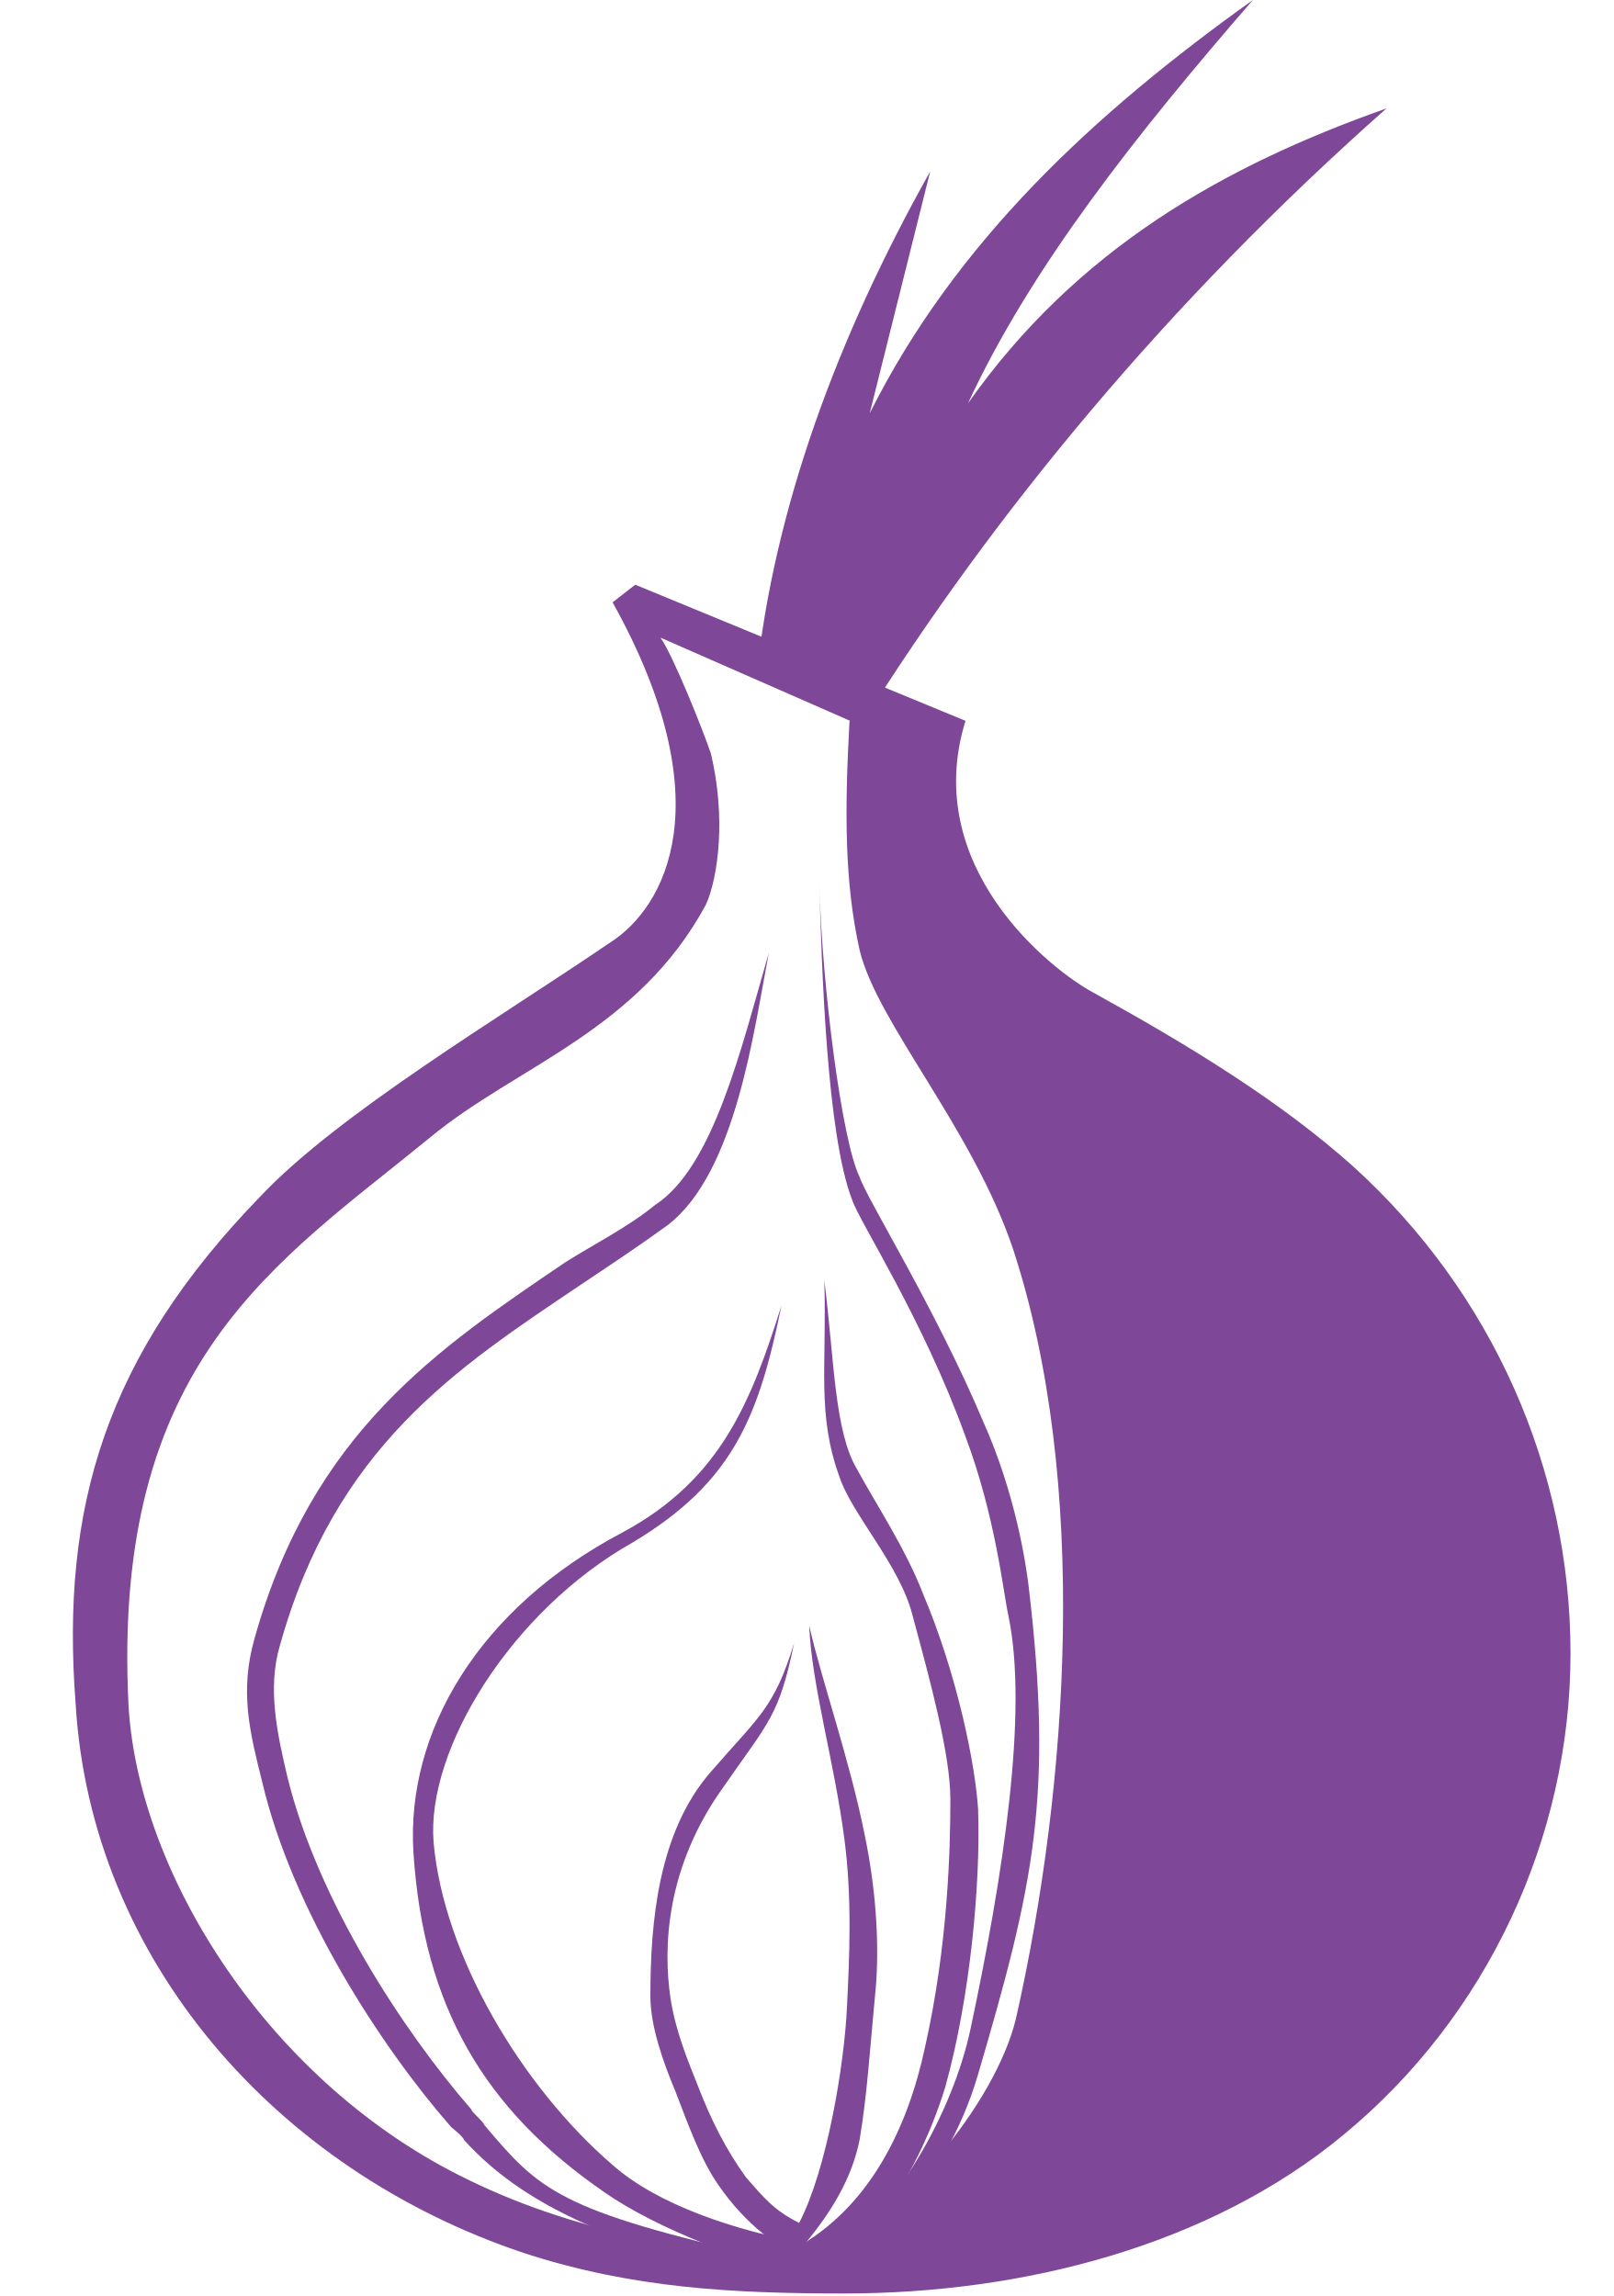
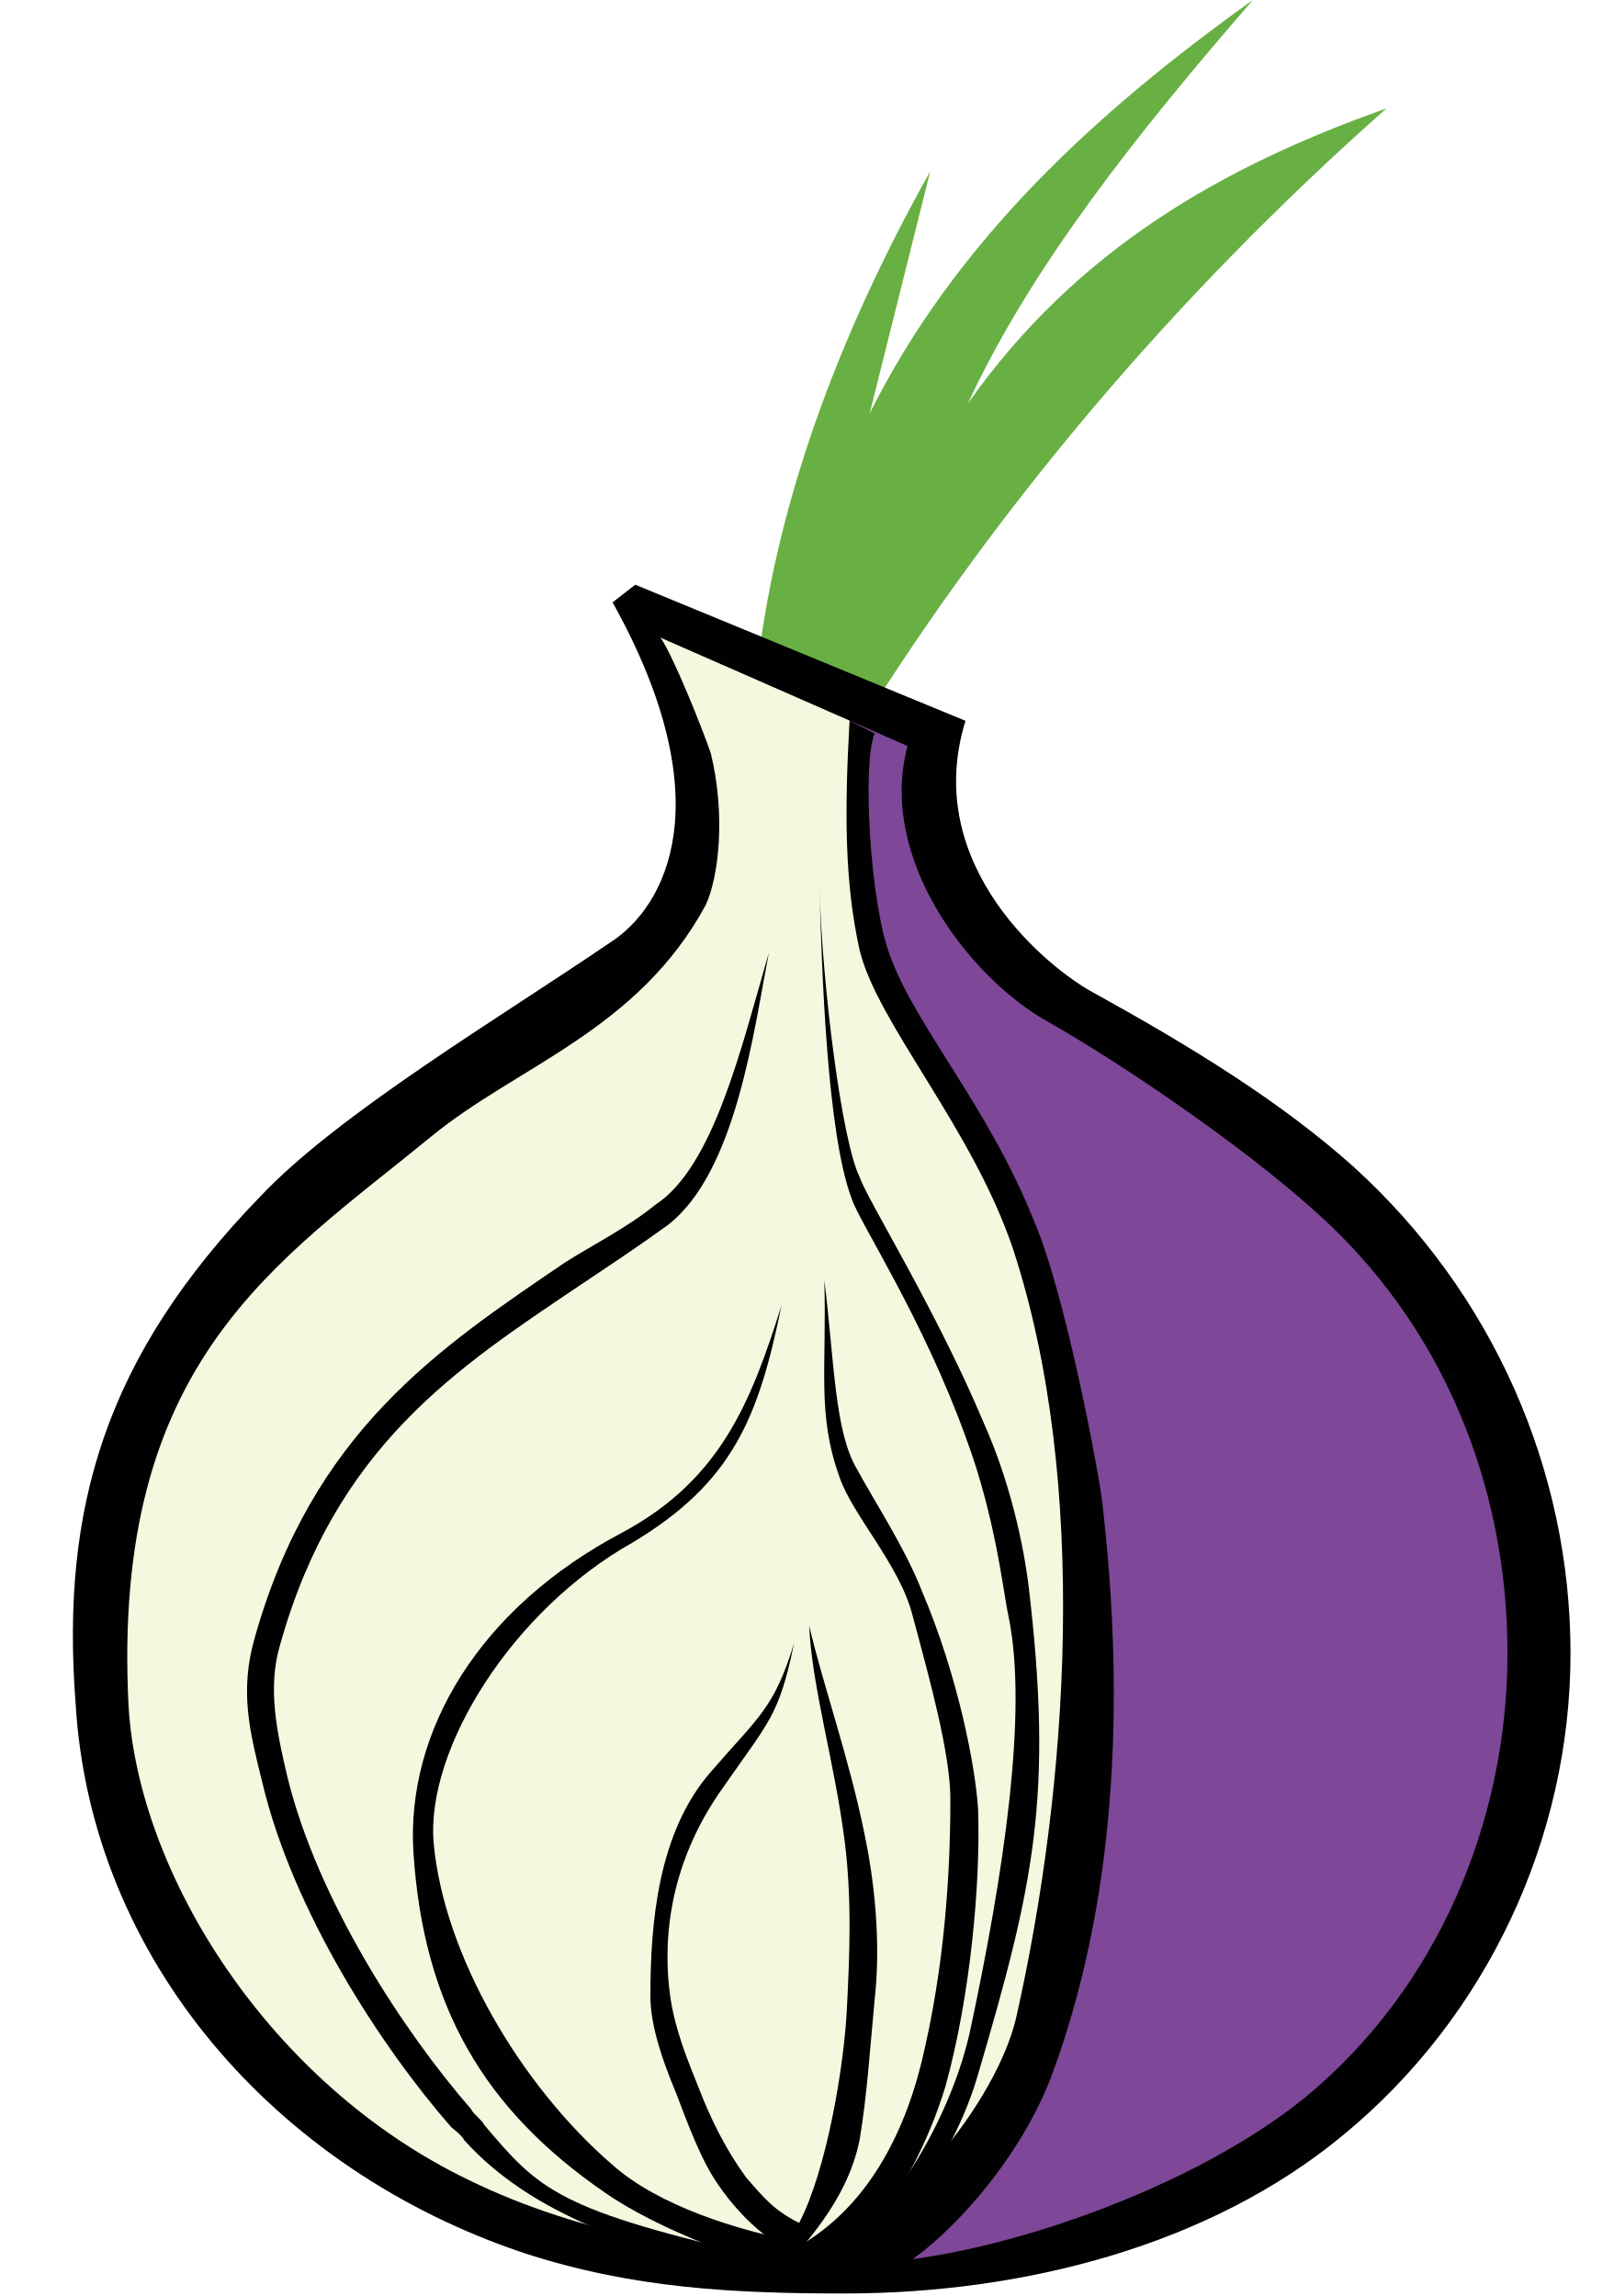
<svg xmlns="http://www.w3.org/2000/svg" version="1.1" viewBox="48 0 64 91.1" role="img" aria-label="Tor">
  <g>
    <g id="layer3" transform="translate(-92,-63.99977)">
      <g id="layer5">
-         <g id="sprout-top">
-           <path fill="#7E4798" d="M176.9,70.8l-2.4,9.6c3.4-6.8,8.9-11.9,15.2-16.4c-4.6,5.3-8.8,10.6-11.3,16             c4.3-6.1,10.1-9.4,16.6-11.7c-8.7,7.7-15.6,16.1-20.8,24.4l-4.2-1.8C170.7,84.2,173.2,77.4,176.9,70.8L176.9,70.8z" />
+         <g id="leaf-green">
+           <path fill="#68B044" d="M176.9,70.8l-2.4,9.6c3.4-6.8,8.9-11.9,15.2-16.4c-4.6,5.3-8.8,10.6-11.3,16             c4.3-6.1,10.1-9.4,16.6-11.7c-8.7,7.7-15.6,16.1-20.8,24.4l-4.2-1.8C170.7,84.2,173.2,77.4,176.9,70.8L176.9,70.8z" />
        </g>
-         <g id="sprout-side">
+         <g id="bulb-highlight">
+           <path fill="#F5F8DE" d="M165.8,89.1l7.9,3.3c0,2-0.2,8.2,1.1,10c13.2,17,11,51.2-2.7,52c-20.8,0-28.8-14.1-28.8-27.1             c0-11.9,14.2-19.7,22.7-26.7C168.3,98.7,167.9,94.5,165.8,89.1L165.8,89.1z" />
+         </g>
+         <g id="bulb-shadow">
          <path fill="#7E4798" d="M173.7,92.3l2.9,1.5c-0.3,1.9,0.1,6.1,2,7.1c8.4,5.2,16.2,10.8,19.3,16.5c11,19.9-7.7,38.4-24,36.6             c8.8-6.5,11.4-19.9,8.1-34.6c-1.3-5.7-3.4-10.9-7.1-16.8C173.3,99.9,173.9,96.3,173.7,92.3L173.7,92.3z" />
        </g>
      </g>
      <g id="layer4">
        <g id="layer4-1">
-           <path fill="#7E4798" d="M170.5,101.8c-0.6,3.1-1.3,8.7-4,10.8c-1.1,0.8-2.3,1.6-3.5,2.4c-4.9,3.3-9.7,6.4-11.9,14.3             c-0.5,1.7-0.1,3.5,0.3,5.2c1.2,4.9,4.6,10.1,7.3,13.2c0,0.1,0.5,0.5,0.5,0.6c2.2,2.6,2.9,3.4,11.3,5.3l-0.2,0.9             c-5.1-1.3-9.2-2.6-11.9-5.6c0-0.1-0.5-0.5-0.5-0.5c-2.8-3.2-6.3-8.6-7.5-13.7c-0.5-2-0.9-3.6-0.3-5.7             c2.3-8.2,7.3-11.5,12.3-14.9c1.1-0.7,2.5-1.4,3.6-2.3C168.3,110.3,169.4,105.6,170.5,101.8L170.5,101.8z" />
+           <path fill="#010101" d="M170.5,101.8c-0.6,3.1-1.3,8.7-4,10.8c-1.1,0.8-2.3,1.6-3.5,2.4c-4.9,3.3-9.7,6.4-11.9,14.3             c-0.5,1.7-0.1,3.5,0.3,5.2c1.2,4.9,4.6,10.1,7.3,13.2c0,0.1,0.5,0.5,0.5,0.6c2.2,2.6,2.9,3.4,11.3,5.3l-0.2,0.9             c-5.1-1.3-9.2-2.6-11.9-5.6c0-0.1-0.5-0.5-0.5-0.5c-2.8-3.2-6.3-8.6-7.5-13.7c-0.5-2-0.9-3.6-0.3-5.7             c2.3-8.2,7.3-11.5,12.3-14.9c1.1-0.7,2.5-1.4,3.6-2.3C168.3,110.3,169.4,105.6,170.5,101.8L170.5,101.8z" />
        </g>
        <g id="layer4-2">
-           <path fill="#7E4798" d="M172.7,114.8c0.1,3.5-0.3,5.3,0.6,7.8c0.5,1.5,2.4,3.5,2.9,5.5c0.7,2.6,1.5,5.5,1.5,7.3             c0,2-0.1,5.8-1,9.8c-0.7,3.3-2.2,6.2-4.8,7.8c-2.7-0.5-5.8-1.5-7.6-3.1c-3.6-3.1-6.7-8.3-7.1-12.8c-0.3-3.7,3.1-9.2,7.9-11.9             c4-2.4,5-5,5.9-9.4c-1.2,3.8-2.4,6.9-6.3,9c-5.7,3-8.6,7.9-8.3,12.7c0.4,6.1,2.8,10.2,7.6,13.5c2,1.4,5.8,2.9,8.2,3.3v-0.3             c1.8-0.3,4.1-3.3,5.3-7.2c1-3.6,1.4-8.1,1.3-11c-0.1-1.7-0.8-5.3-2.2-8.6c-0.7-1.8-1.9-3.6-2.6-4.9             C173.1,120.8,173.1,118,172.7,114.8z" />
+           <path fill="#010101" d="M172.7,114.8c0.1,3.5-0.3,5.3,0.6,7.8c0.5,1.5,2.4,3.5,2.9,5.5c0.7,2.6,1.5,5.5,1.5,7.3             c0,2-0.1,5.8-1,9.8c-0.7,3.3-2.2,6.2-4.8,7.8c-2.7-0.5-5.8-1.5-7.6-3.1c-3.6-3.1-6.7-8.3-7.1-12.8c-0.3-3.7,3.1-9.2,7.9-11.9             c4-2.4,5-5,5.9-9.4c-1.2,3.8-2.4,6.9-6.3,9c-5.7,3-8.6,7.9-8.3,12.7c0.4,6.1,2.8,10.2,7.6,13.5c2,1.4,5.8,2.9,8.2,3.3v-0.3             c1.8-0.3,4.1-3.3,5.3-7.2c1-3.6,1.4-8.1,1.3-11c-0.1-1.7-0.8-5.3-2.2-8.6c-0.7-1.8-1.9-3.6-2.6-4.9             C173.1,120.8,173.1,118,172.7,114.8z" />
        </g>
        <g id="layer4-3">
-           <path fill="#7E4798" d="M172.1,128.5c0.1,2.4,1,5.4,1.4,8.5c0.3,2.3,0.2,4.6,0.1,6.6c-0.1,2.3-0.8,6.5-1.9,8.6             c-1-0.5-1.4-1-2.1-1.8c-0.8-1.1-1.4-2.3-1.9-3.6c-0.4-1-0.9-2.2-1.1-3.5c-0.3-2-0.2-5.2,2.1-8.4c1.8-2.6,2.2-2.8,2.8-5.7             c-0.8,2.6-1.4,2.9-3.3,5.1c-2.1,2.4-2.4,6-2.4,8.9c0,1.2,0.5,2.6,1,3.8c0.5,1.3,1,2.7,1.7,3.7c1.1,1.6,2.5,2.6,3.2,2.7             c0,0,0,0,0,0c0,0,0,0,0,0v-0.1c1.3-1.5,2.1-2.9,2.4-4.4c0.3-1.8,0.4-3.5,0.6-5.6c0.2-1.8,0.1-4.1-0.4-6.5             C173.7,133.8,172.6,130.7,172.1,128.5L172.1,128.5z" />
+           <path fill="#010101" d="M172.1,128.5c0.1,2.4,1,5.4,1.4,8.5c0.3,2.3,0.2,4.6,0.1,6.6c-0.1,2.3-0.8,6.5-1.9,8.6             c-1-0.5-1.4-1-2.1-1.8c-0.8-1.1-1.4-2.3-1.9-3.6c-0.4-1-0.9-2.2-1.1-3.5c-0.3-2-0.2-5.2,2.1-8.4c1.8-2.6,2.2-2.8,2.8-5.7             c-0.8,2.6-1.4,2.9-3.3,5.1c-2.1,2.4-2.4,6-2.4,8.9c0,1.2,0.5,2.6,1,3.8c0.5,1.3,1,2.7,1.7,3.7c1.1,1.6,2.5,2.6,3.2,2.7             c0,0,0,0,0,0c0,0,0,0,0,0v-0.1c1.3-1.5,2.1-2.9,2.4-4.4c0.3-1.8,0.4-3.5,0.6-5.6c0.2-1.8,0.1-4.1-0.4-6.5             C173.7,133.8,172.6,130.7,172.1,128.5L172.1,128.5z" />
        </g>
        <g id="layer4-4">
-           <path fill="#7E4798" d="M172.5,99c0.1,3.5,0.3,10,1.3,12.6c0.3,0.9,2.8,4.7,4.5,9.4c1.2,3.2,1.5,6.2,1.7,7.1             c0.8,3.8-0.2,10.3-1.5,16.4c-0.7,3.3-3,7.4-5.6,9l-0.5,0.9c1.5-0.1,5.1-3.6,6.4-8.1c2.2-7.5,3-11,2-19.4             c-0.1-0.8-0.5-3.6-1.8-6.5c-1.9-4.5-4.6-8.8-4.9-9.7C173.4,109.3,172.6,103.1,172.5,99L172.5,99z" />
+           <path fill="#010101" d="M172.5,99c0.1,3.5,0.3,10,1.3,12.6c0.3,0.9,2.8,4.7,4.5,9.4c1.2,3.2,1.5,6.2,1.7,7.1             c0.8,3.8-0.2,10.3-1.5,16.4c-0.7,3.3-3,7.4-5.6,9l-0.5,0.9c1.5-0.1,5.1-3.6,6.4-8.1c2.2-7.5,3-11,2-19.4             c-0.1-0.8-0.5-3.6-1.8-6.5c-1.9-4.5-4.6-8.8-4.9-9.7C173.4,109.3,172.6,103.1,172.5,99L172.5,99z" />
        </g>
        <g id="layer4-5">
-           <path fill="#7E4798" d="M173.7,92.6c-0.2,3.6-0.2,6.4,0.4,9.1c0.7,2.9,4.5,7.1,6.1,11.9c3,9.2,2.2,21.2,0.1,30.5             c-0.8,3.3-4.6,8.1-8.5,9.6l2.8,0.7c1.5-0.1,5.5-3.8,7.1-8c2.5-6.7,3-14.6,2-23c-0.1-0.8-1.4-8-2.7-11             c-1.8-4.5-4.7-7.7-5.7-10.5c-0.8-2.1-1.1-7.7-0.6-8.8L173.7,92.6z" />
+           <path fill="#010101" d="M173.7,92.6c-0.2,3.6-0.2,6.4,0.4,9.1c0.7,2.9,4.5,7.1,6.1,11.9c3,9.2,2.2,21.2,0.1,30.5             c-0.8,3.3-4.6,8.1-8.5,9.6l2.8,0.7c1.5-0.1,5.5-3.8,7.1-8c2.5-6.7,3-14.6,2-23c-0.1-0.8-1.4-8-2.7-11             c-1.8-4.5-4.7-7.7-5.7-10.5c-0.8-2.1-1.1-7.7-0.6-8.8L173.7,92.6z" />
        </g>
      </g>
    </g>
-     <g id="bulb">
-       <path fill="#7E4798" d="M101.7,46.3c-2.9-2.6-6.5-4.8-10.3-6.9c-1.7-0.9-6.9-5-5.1-10.8l-13.1-5.4l-0.9,0.7         c4.4,7.9,2.1,12.1-0.1,13.5c-4.4,3-10.8,6.8-13.9,10.1c-6.1,6.3-7.9,12.3-7.3,20.1c0.6,10.1,7.9,18.5,17.8,21.8         c4.3,1.4,8.3,1.6,12.7,1.6c7.1,0,14.5-1.9,19.8-6.3c5.7-4.7,9-11.8,9-19.1C110.3,58.3,107.2,51.3,101.7,46.3z M99.8,83.2         c-4.9,4-13.7,6.8-18.4,6.6c-5.2-0.3-10.3-1.1-14.8-3.3c-7.9-3.8-13.1-12.1-13.5-18.8C52.4,54,59,50.1,65.1,45.1         c3.4-2.8,8.2-4.2,10.9-9.2c0.5-1.1,0.8-3.5,0.2-6c-0.3-0.9-1.5-3.9-2-4.6l9.8,4.3c-1.2,4.5,2.5,9.2,5.5,10.9         c3,1.7,7.7,4.9,10.6,7.5c5.1,4.5,7.7,10.9,7.7,17.6C107.8,72.3,105,78.9,99.8,83.2z" />
+     <g id="bulb-outline">
+       <path fill="#010101" d="M101.7,46.3c-2.9-2.6-6.5-4.8-10.3-6.9c-1.7-0.9-6.9-5-5.1-10.8l-13.1-5.4l-0.9,0.7         c4.4,7.9,2.1,12.1-0.1,13.5c-4.4,3-10.8,6.8-13.9,10.1c-6.1,6.3-7.9,12.3-7.3,20.1c0.6,10.1,7.9,18.5,17.8,21.8         c4.3,1.4,8.3,1.6,12.7,1.6c7.1,0,14.5-1.9,19.8-6.3c5.7-4.7,9-11.8,9-19.1C110.3,58.3,107.2,51.3,101.7,46.3z M99.8,83.2         c-4.9,4-13.7,6.8-18.4,6.6c-5.2-0.3-10.3-1.1-14.8-3.3c-7.9-3.8-13.1-12.1-13.5-18.8C52.4,54,59,50.1,65.1,45.1         c3.4-2.8,8.2-4.2,10.9-9.2c0.5-1.1,0.8-3.5,0.2-6c-0.3-0.9-1.5-3.9-2-4.6l9.8,4.3c-1.2,4.5,2.5,9.2,5.5,10.9         c3,1.7,7.7,4.9,10.6,7.5c5.1,4.5,7.7,10.9,7.7,17.6C107.8,72.3,105,78.9,99.8,83.2z" />
    </g>
  </g>
</svg>
